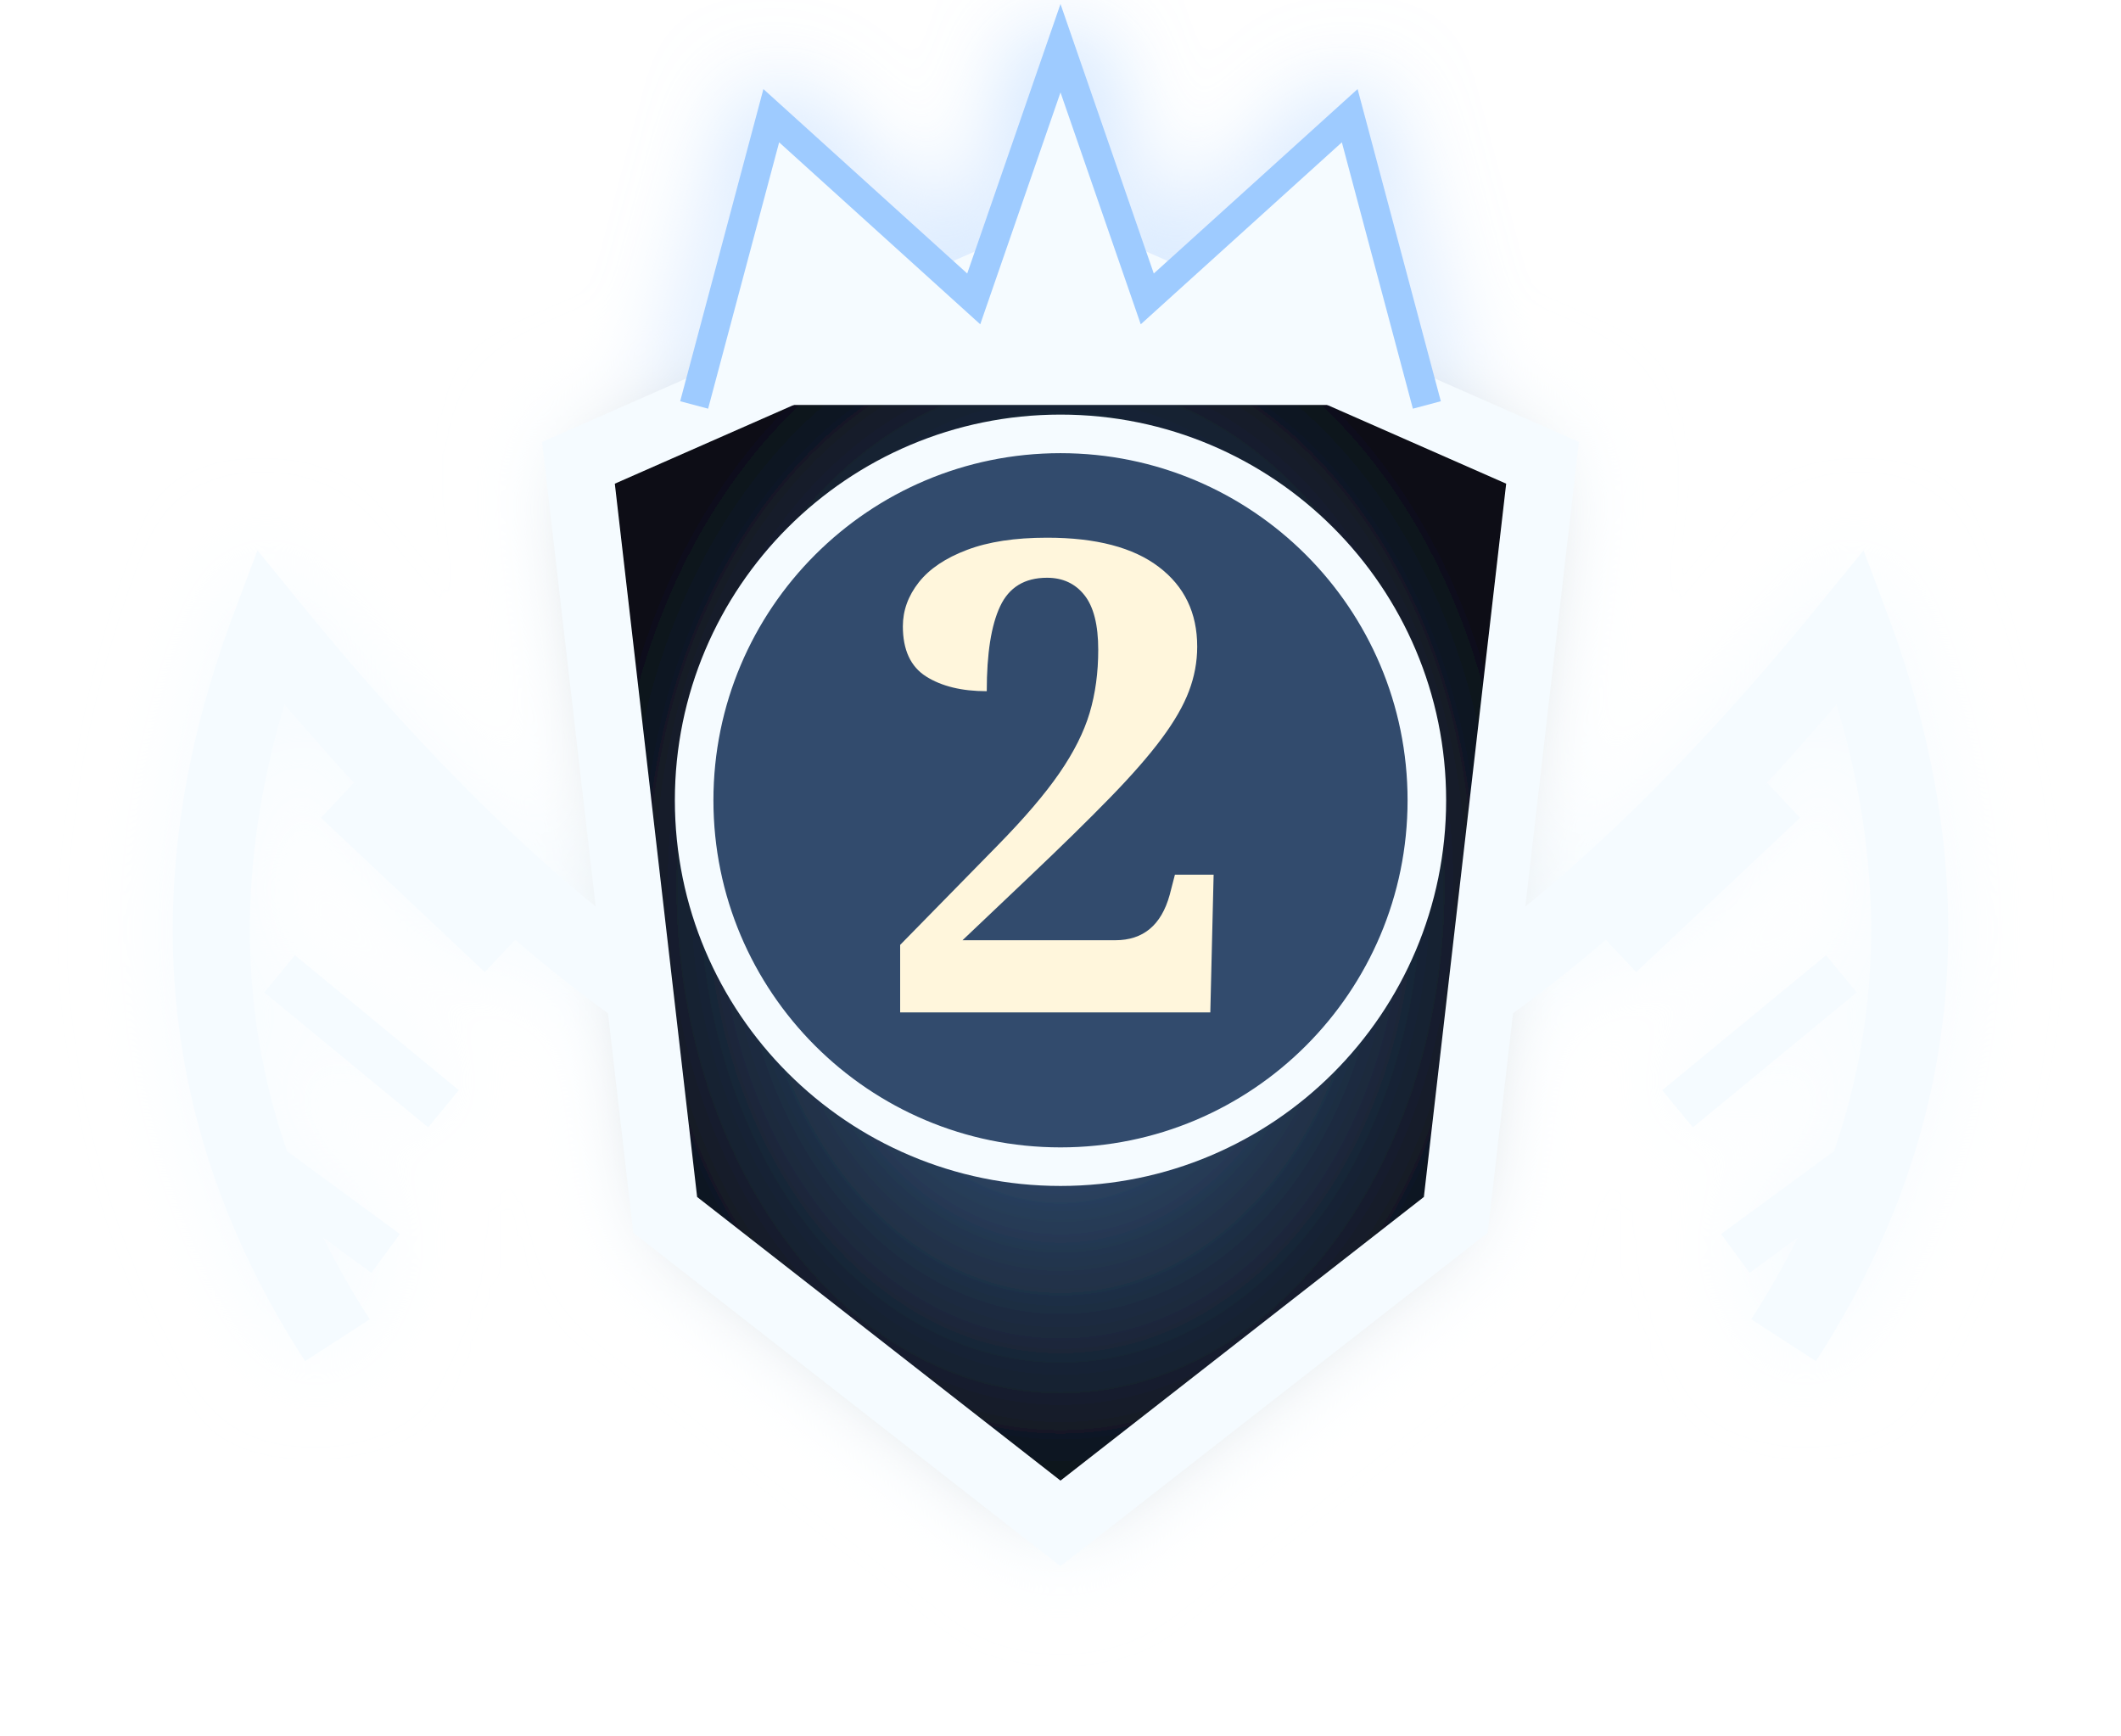
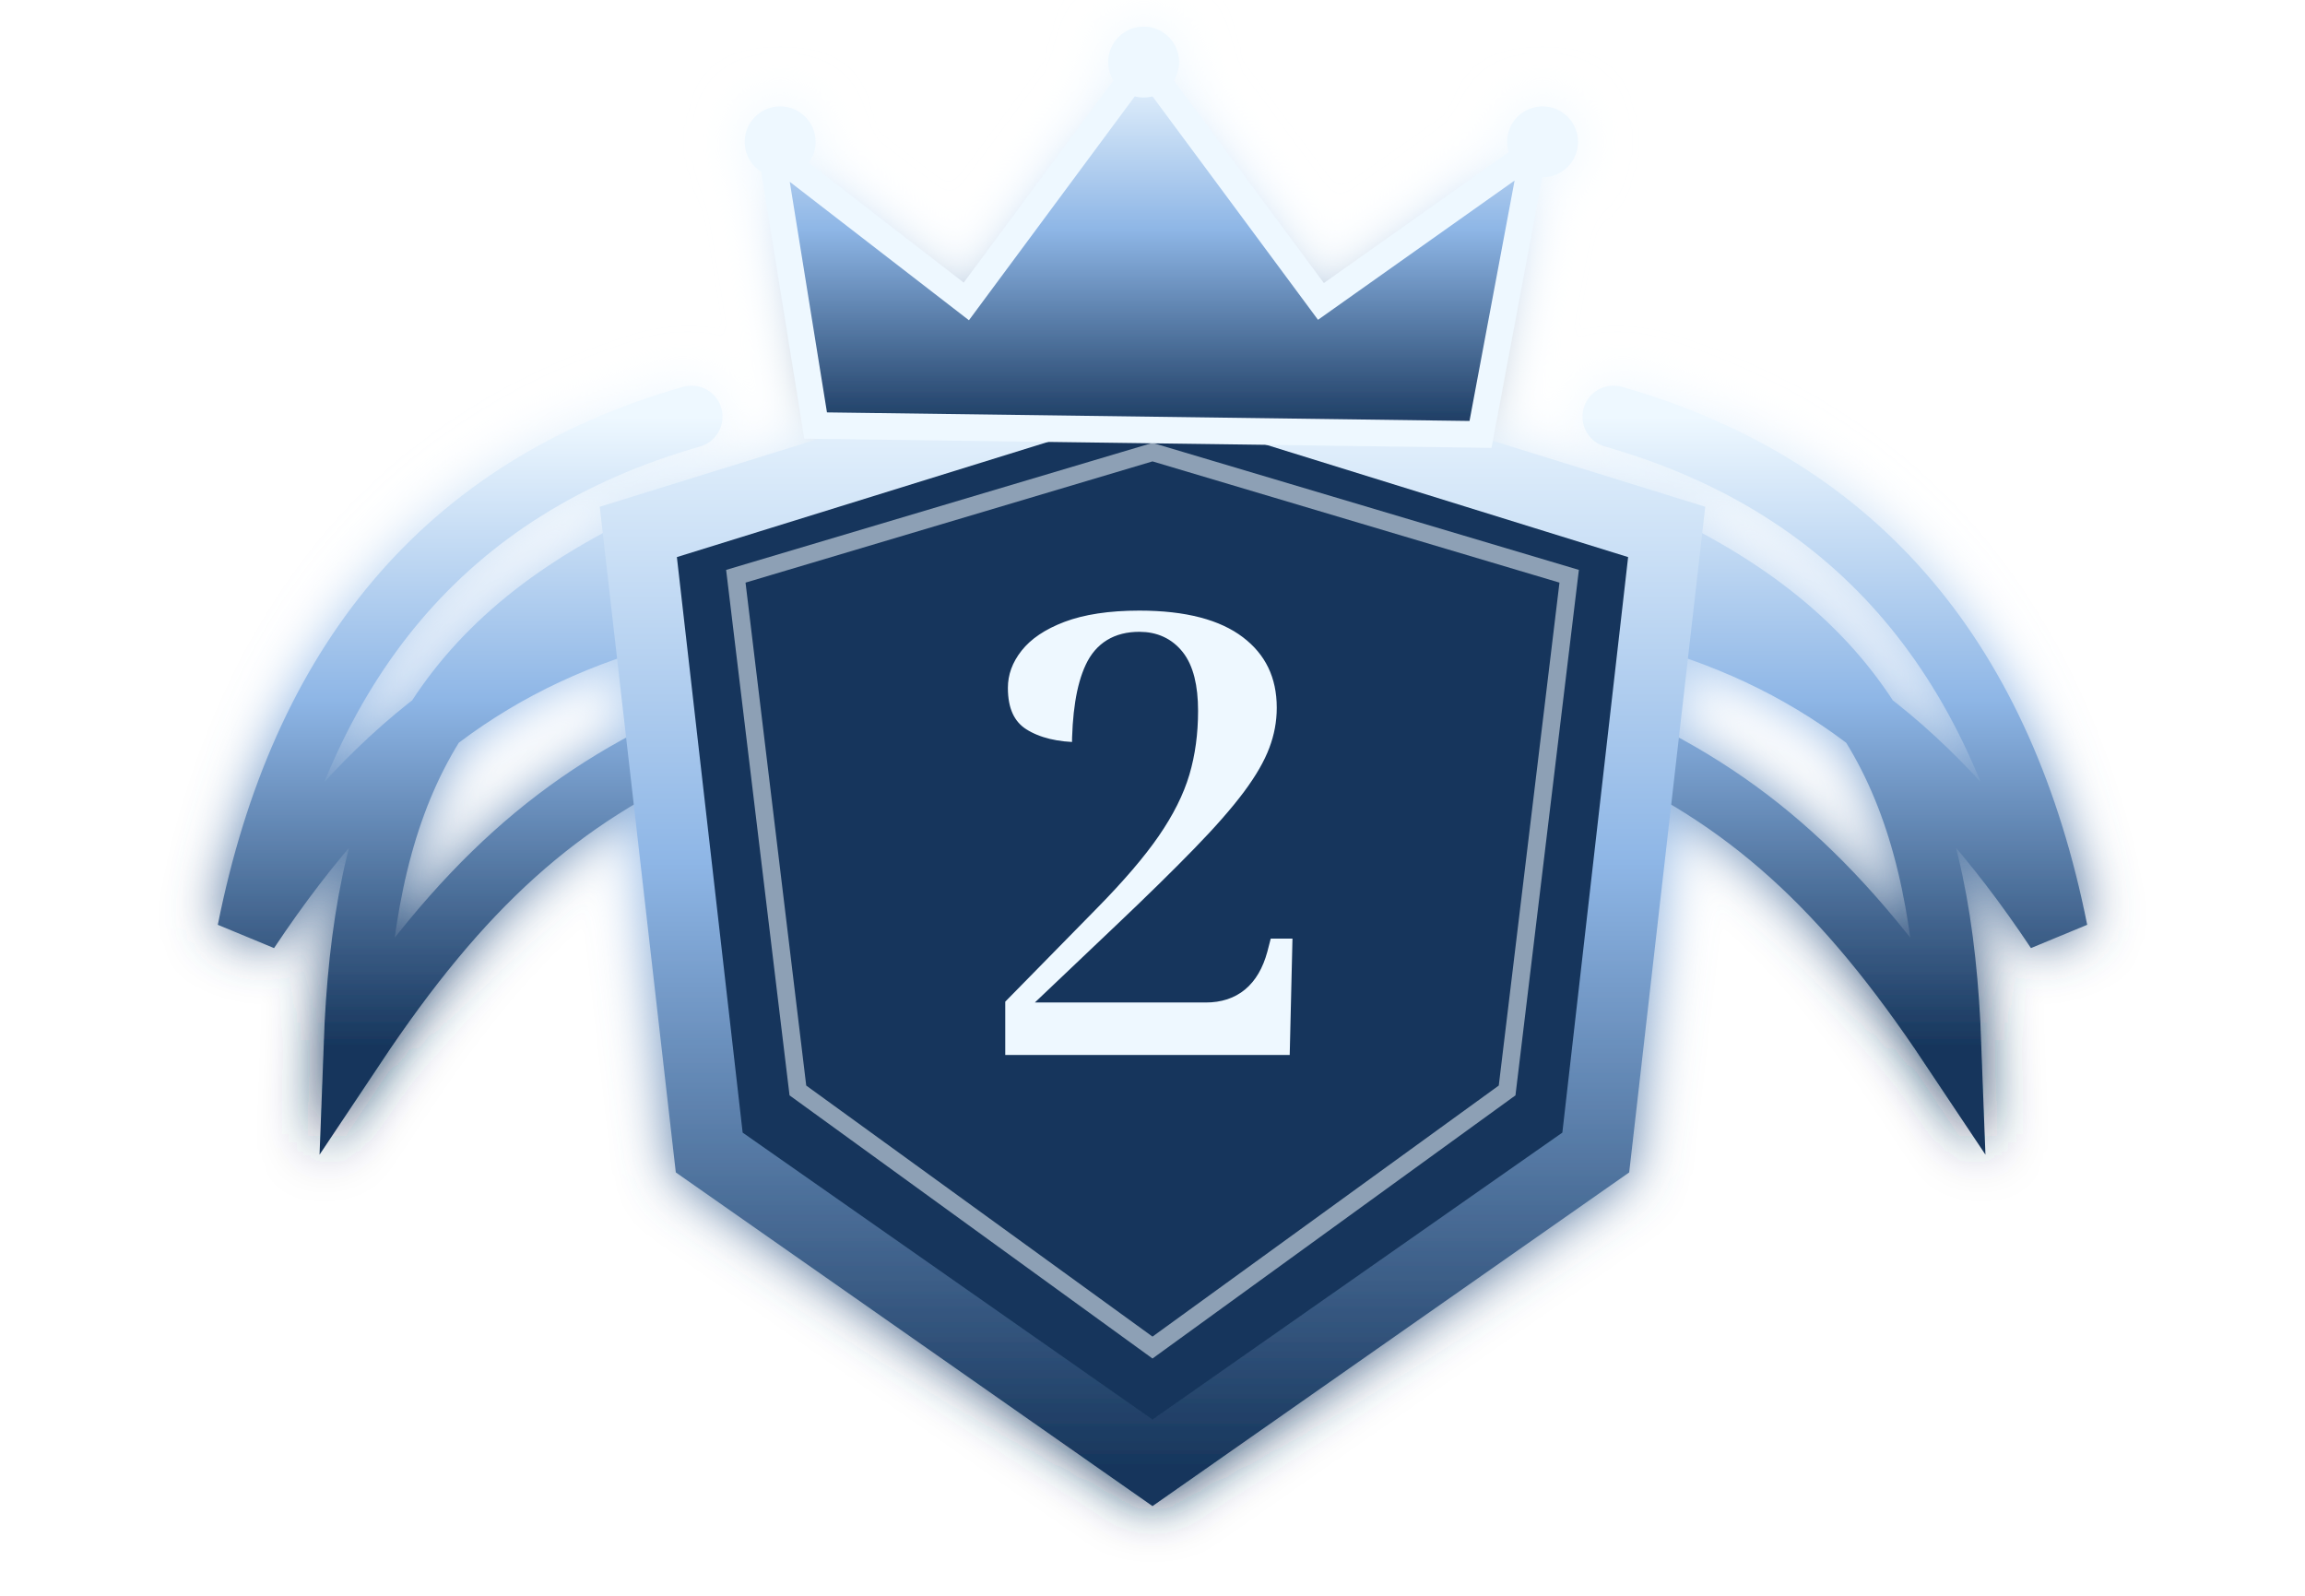
- <svg xmlns="http://www.w3.org/2000/svg" viewBox="0 0 220 180">
+ <svg xmlns="http://www.w3.org/2000/svg" viewBox="0 0 260 180">
  <defs>
-     <radialGradient id="s">
-       <stop stop-color="#f5fbff" />
-       <stop offset=".38" stop-color="#304b6d" />
-       <stop offset="1" stop-color="#090b12" />
-     </radialGradient>
-     <filter id="g" x="-40%" y="-40%" width="180%" height="180%">
-       <feGaussianBlur stdDeviation="5" result="b" />
+     <linearGradient id="m" x2="0" y2="1">
+       <stop stop-color="#eef8ff" />
+       <stop offset=".45" stop-color="#8eb6e6" />
+       <stop offset="1" stop-color="#17365c" />
+     </linearGradient>
+     <filter id="g">
+       <feGaussianBlur stdDeviation="3" result="b" />
      <feMerge>
        <feMergeNode in="b" />
        <feMergeNode in="SourceGraphic" />
      </feMerge>
    </filter>
  </defs>
  <g filter="url(#g)">
-     <path d="M35 139Q13 105 28 65Q50 92 70 105M185 139Q207 105 192 65Q170 92 150 105" fill="none" stroke="#f5fbff" stroke-width="8" />
-     <g fill="none" stroke="#f5fbff" stroke-width="5">
-       <path d="M40 130 25 119M46 115 29 101M52 99 35 83M180 130 195 119M174 115 191 101M168 99 185 83" />
-     </g>
-     <path d="M110 26 160 48 151 126 110 158 69 126 60 48Z" fill="url(#s)" stroke="#f5fbff" stroke-width="7" />
-     <path d="M72 42 80 12 101 31 110 5 119 31 140 12 148 42" fill="#f5fbff" stroke="#9ecbff" stroke-width="3" />
-     <circle cx="110" cy="83" r="38" fill="#304b6d" stroke="#f5fbff" stroke-width="4" />
-     <text x="110" y="105" text-anchor="middle" font-family="Georgia" font-weight="900" font-size="68" fill="#fff6dc">2</text>
+     <path d="M78 47C50 55 34 75 28 105c14-21 28-31 47-36M72 62C48 74 41 91 40 118c12-18 23-28 39-35M182 47c28 8 44 28 50 58-14-21-28-31-47-36M188 62c24 12 31 29 32 56-12-18-23-28-39-35" fill="none" stroke="url(#m)" stroke-width="7" stroke-linecap="round" />
+     <path d="M130 42l58 18-8 70-50 35-50-35-8-70z" fill="#17365c" stroke="url(#m)" stroke-width="8" />
+     <path d="M130 51l47 14-7 58-40 29-40-29-7-58z" fill="none" stroke="#eef8ff" stroke-opacity=".55" stroke-width="2" />
+     <path d="M92 48l-5-31 22 17 20-27 20 27 24-17-6 32z" fill="url(#m)" stroke="#eef8ff" stroke-width="3" />
+     <circle cx="88" cy="16" r="4" fill="#eef8ff" />
+     <circle cx="129" cy="7" r="4" fill="#eef8ff" />
+     <circle cx="174" cy="16" r="4" fill="#eef8ff" />
+     <text x="130" y="120" text-anchor="middle" font-family="Georgia,serif" font-size="72" font-weight="700" fill="#eef8ff" stroke="#17365c" stroke-width="2">2</text>
  </g>
</svg>
